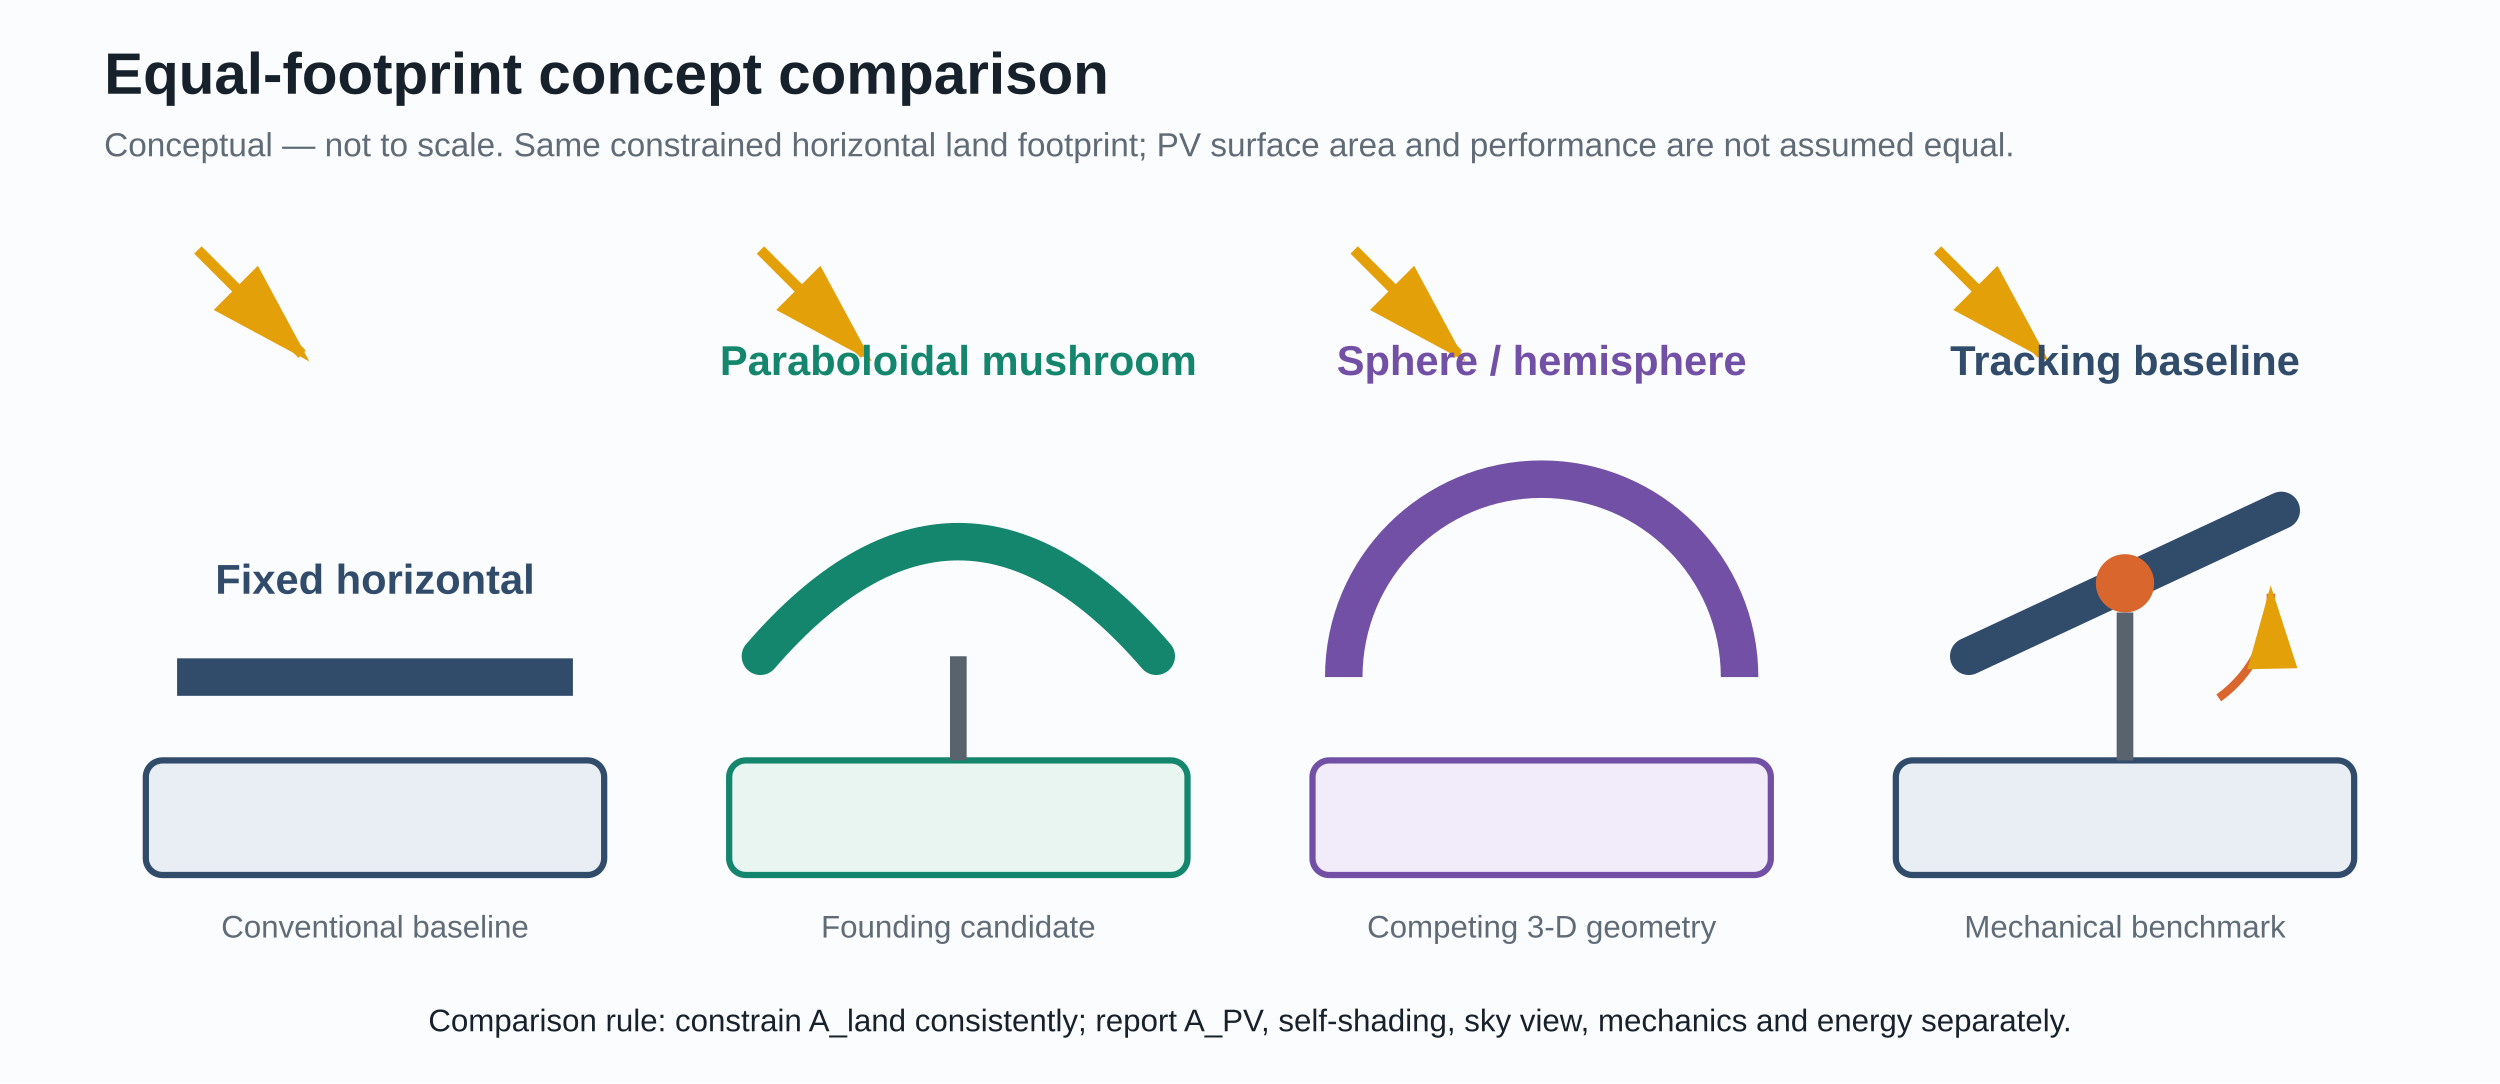
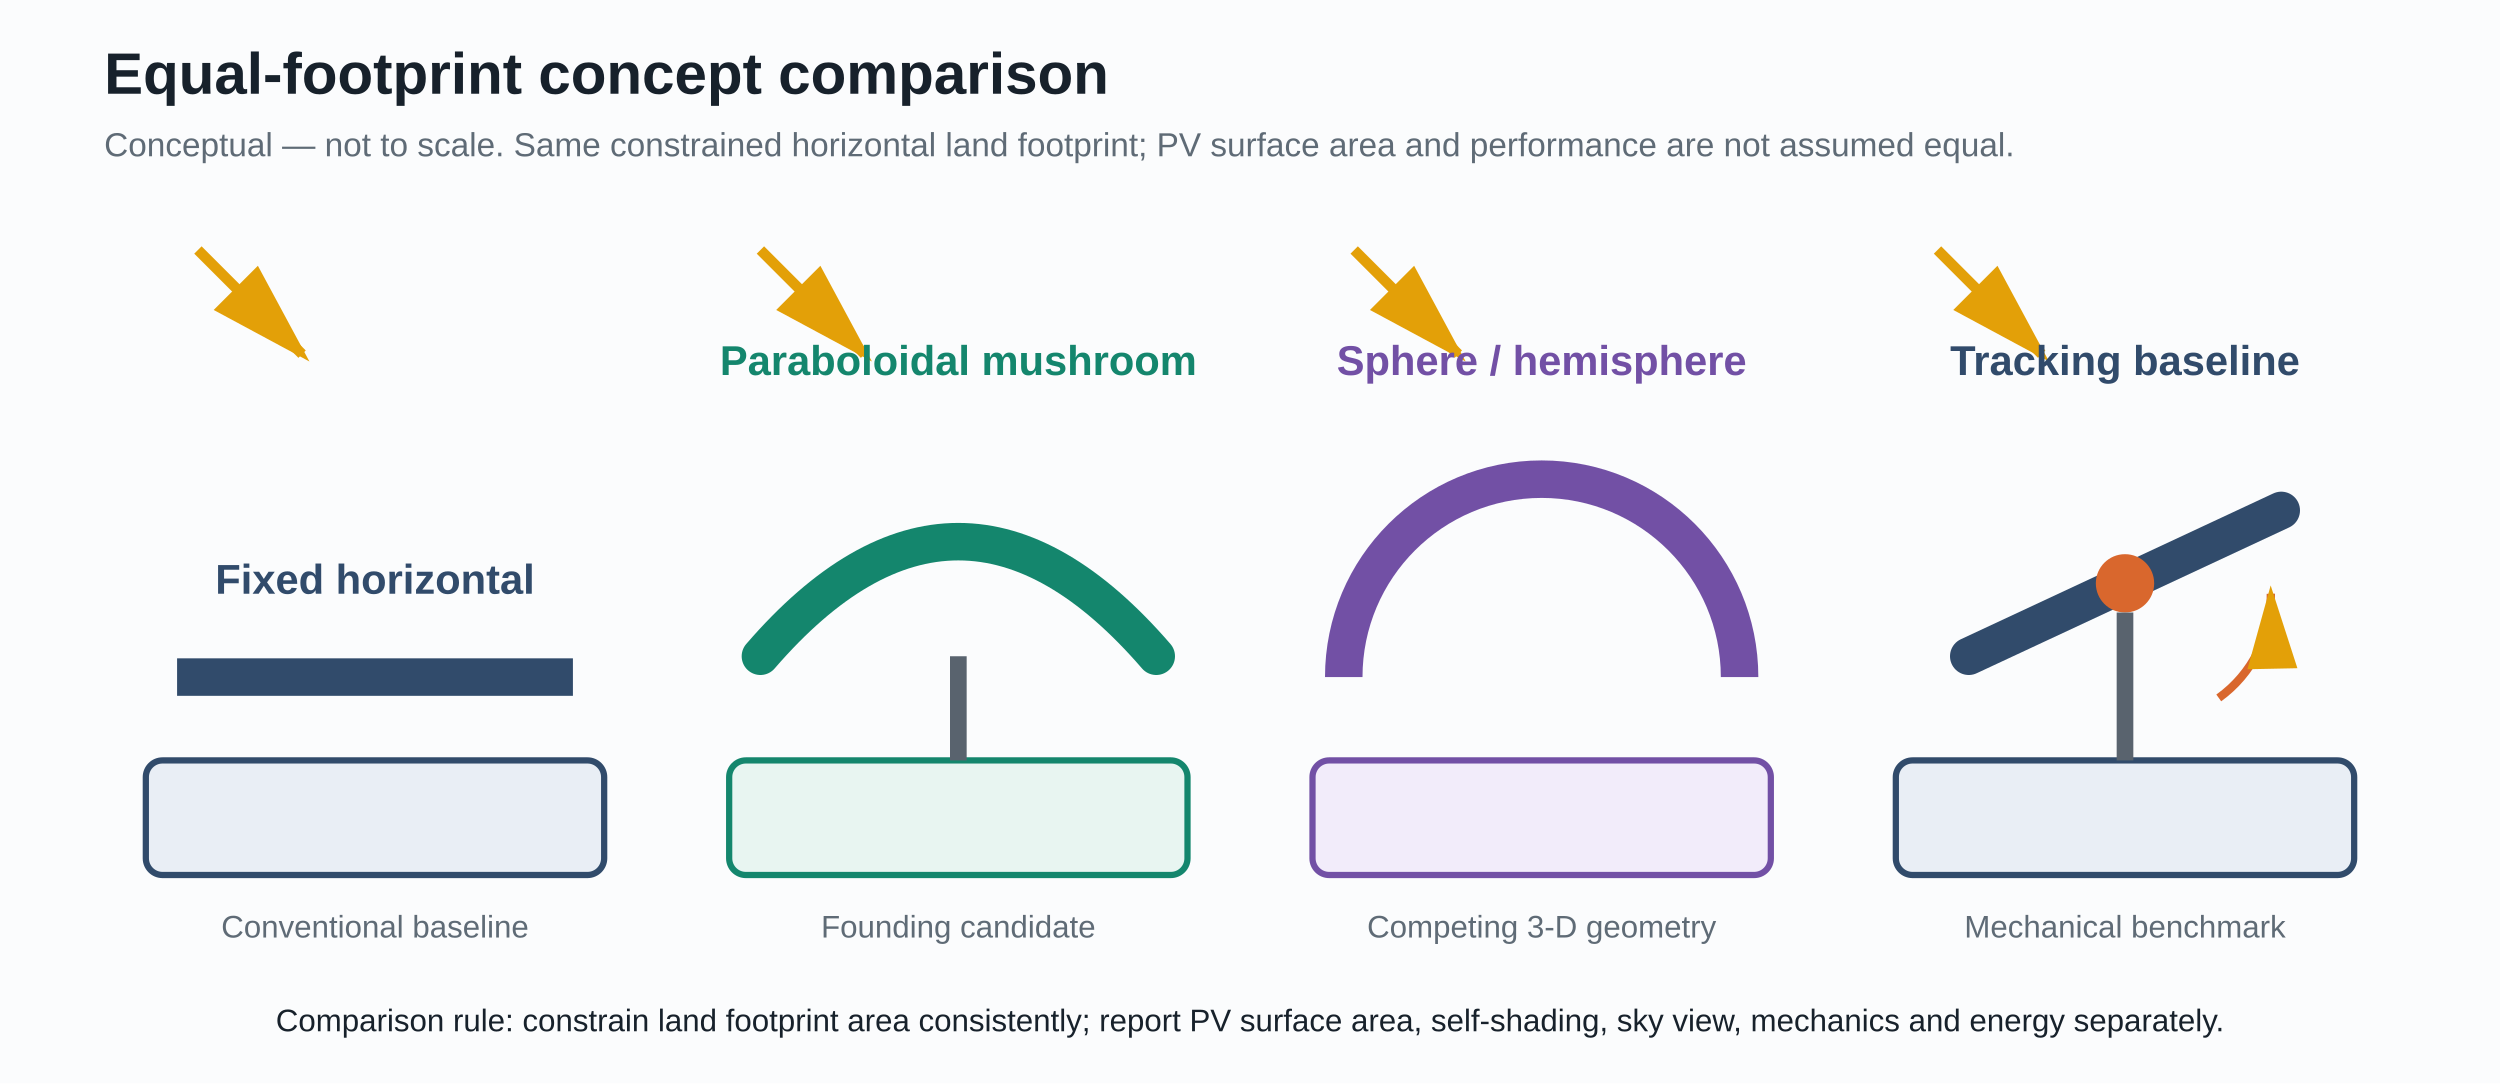
<svg xmlns="http://www.w3.org/2000/svg" width="1200" height="520" viewBox="0 0 1200 520">
  <rect width="1200" height="520" fill="#fbfcfd" />
  <text x="50" y="45" font-family="Arial" font-size="28" font-weight="700" fill="#17212b">Equal-footprint concept comparison</text>
  <text x="50" y="75" font-family="Arial" font-size="16" fill="#5f6b76">Conceptual — not to scale. Same constrained horizontal land footprint; PV surface area and performance are not assumed equal.</text>
  <defs>
    <marker id="sunarrow" markerWidth="10" markerHeight="10" refX="9" refY="3" orient="auto">
      <path d="M0,0 L10,3 L0,6 Z" fill="#e3a008" />
    </marker>
  </defs>
  <g stroke="#e3a008" stroke-width="5" marker-end="url(#sunarrow)">
    <line x1="95" y1="120" x2="145" y2="170" />
    <line x1="365" y1="120" x2="415" y2="170" />
    <line x1="650" y1="120" x2="700" y2="170" />
    <line x1="930" y1="120" x2="980" y2="170" />
  </g>
  <rect x="70" y="365" width="220" height="55" rx="8" fill="#e9eef5" stroke="#314b6b" stroke-width="3" />
  <line x1="85" y1="325" x2="275" y2="325" stroke="#314b6b" stroke-width="18" />
  <text x="180" y="285" text-anchor="middle" font-family="Arial" font-size="20" font-weight="700" fill="#314b6b">Fixed horizontal</text>
  <text x="180" y="450" text-anchor="middle" font-family="Arial" font-size="15" fill="#5f6b76">Conventional baseline</text>
  <rect x="350" y="365" width="220" height="55" rx="8" fill="#e8f5f1" stroke="#14866d" stroke-width="3" />
  <path d="M365 315 Q460 205 555 315" fill="none" stroke="#14866d" stroke-width="18" stroke-linecap="round" />
  <line x1="460" y1="315" x2="460" y2="365" stroke="#59636e" stroke-width="8" />
  <text x="460" y="180" text-anchor="middle" font-family="Arial" font-size="20" font-weight="700" fill="#14866d">Paraboloidal mushroom</text>
  <text x="460" y="450" text-anchor="middle" font-family="Arial" font-size="15" fill="#5f6b76">Founding candidate</text>
  <rect x="630" y="365" width="220" height="55" rx="8" fill="#f2ecfa" stroke="#7250a5" stroke-width="3" />
  <path d="M645 325 A95 95 0 0 1 835 325" fill="none" stroke="#7250a5" stroke-width="18" />
  <text x="740" y="180" text-anchor="middle" font-family="Arial" font-size="20" font-weight="700" fill="#7250a5">Sphere / hemisphere</text>
  <text x="740" y="450" text-anchor="middle" font-family="Arial" font-size="15" fill="#5f6b76">Competing 3-D geometry</text>
  <rect x="910" y="365" width="220" height="55" rx="8" fill="#e9eef5" stroke="#314b6b" stroke-width="3" />
  <line x1="945" y1="315" x2="1095" y2="245" stroke="#314b6b" stroke-width="18" stroke-linecap="round" />
  <circle cx="1020" cy="280" r="14" fill="#d9672d" />
  <line x1="1020" y1="294" x2="1020" y2="365" stroke="#59636e" stroke-width="8" />
  <path d="M1065 335 A60 60 0 0 0 1090 285" fill="none" stroke="#d9672d" stroke-width="4" marker-end="url(#sunarrow)" />
  <text x="1020" y="180" text-anchor="middle" font-family="Arial" font-size="20" font-weight="700" fill="#314b6b">Tracking baseline</text>
  <text x="1020" y="450" text-anchor="middle" font-family="Arial" font-size="15" fill="#5f6b76">Mechanical benchmark</text>
-   <text x="600" y="495" text-anchor="middle" font-family="Arial" font-size="15" fill="#17212b">Comparison rule: constrain A_land consistently; report A_PV, self-shading, sky view, mechanics and energy separately.</text>
+   <text x="600" y="495" text-anchor="middle" font-family="Arial" font-size="15" fill="#17212b">Comparison rule: constrain land footprint area consistently; report PV surface area, self-shading, sky view, mechanics and energy separately.</text>
</svg>
